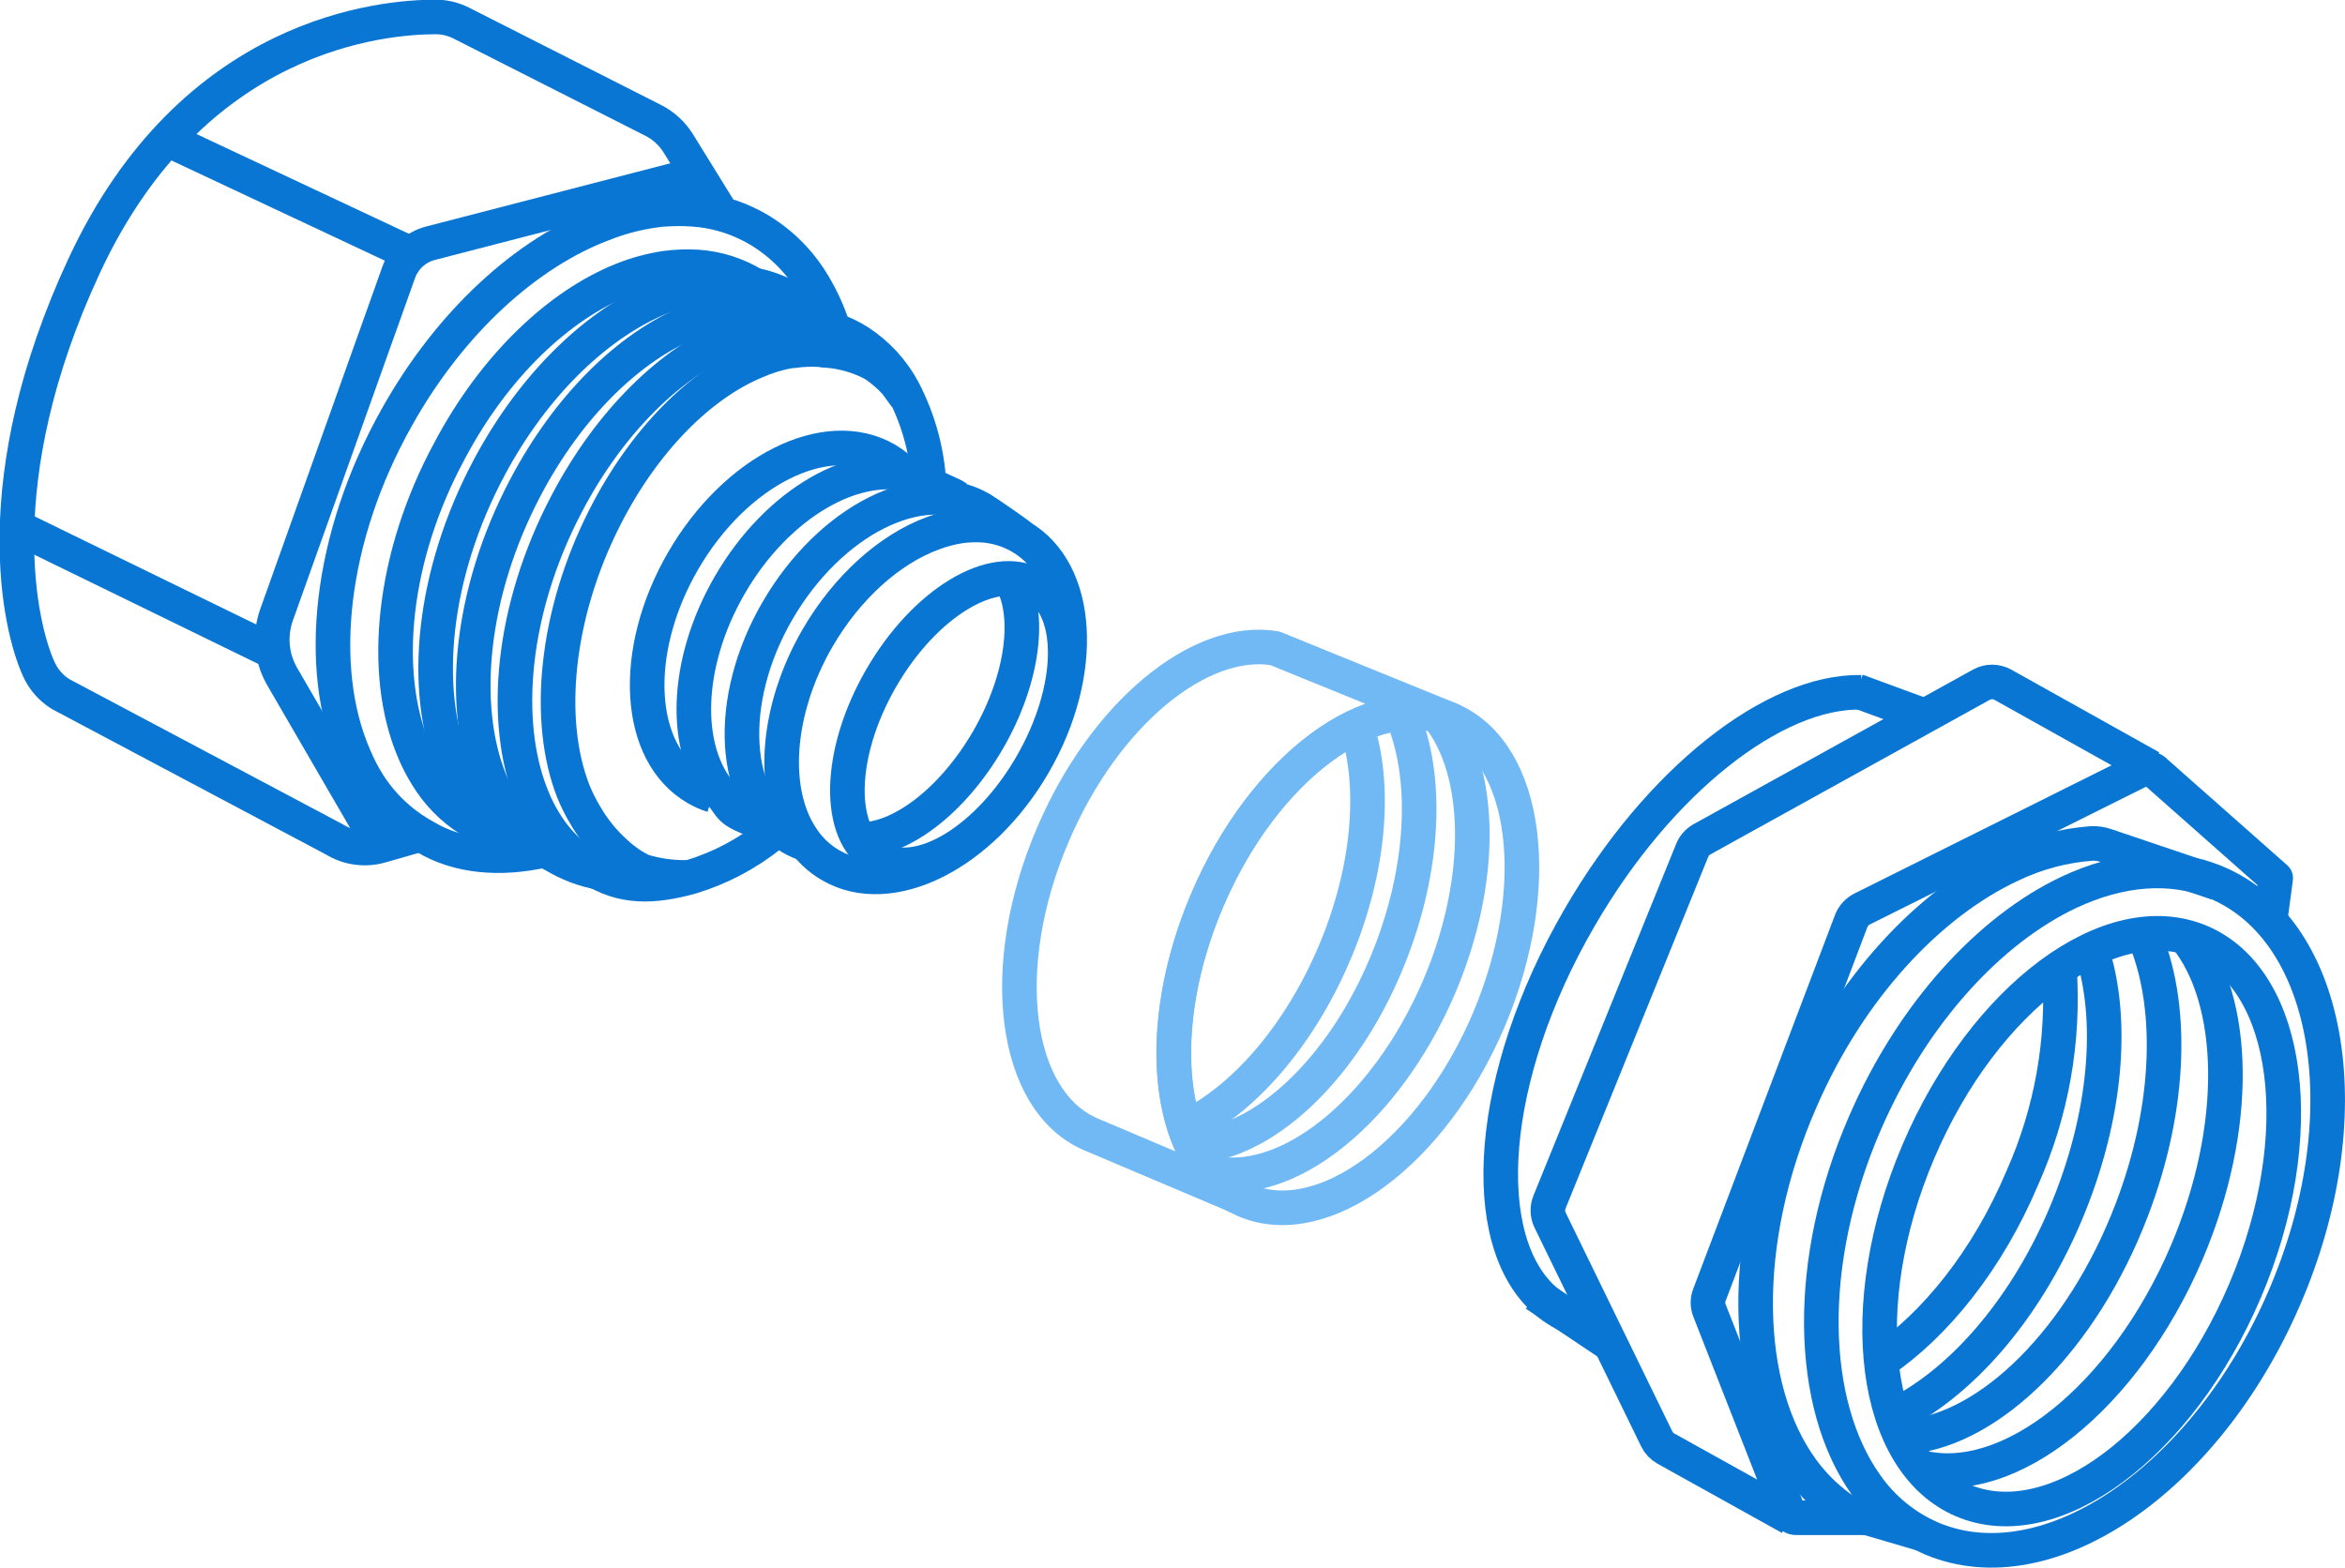
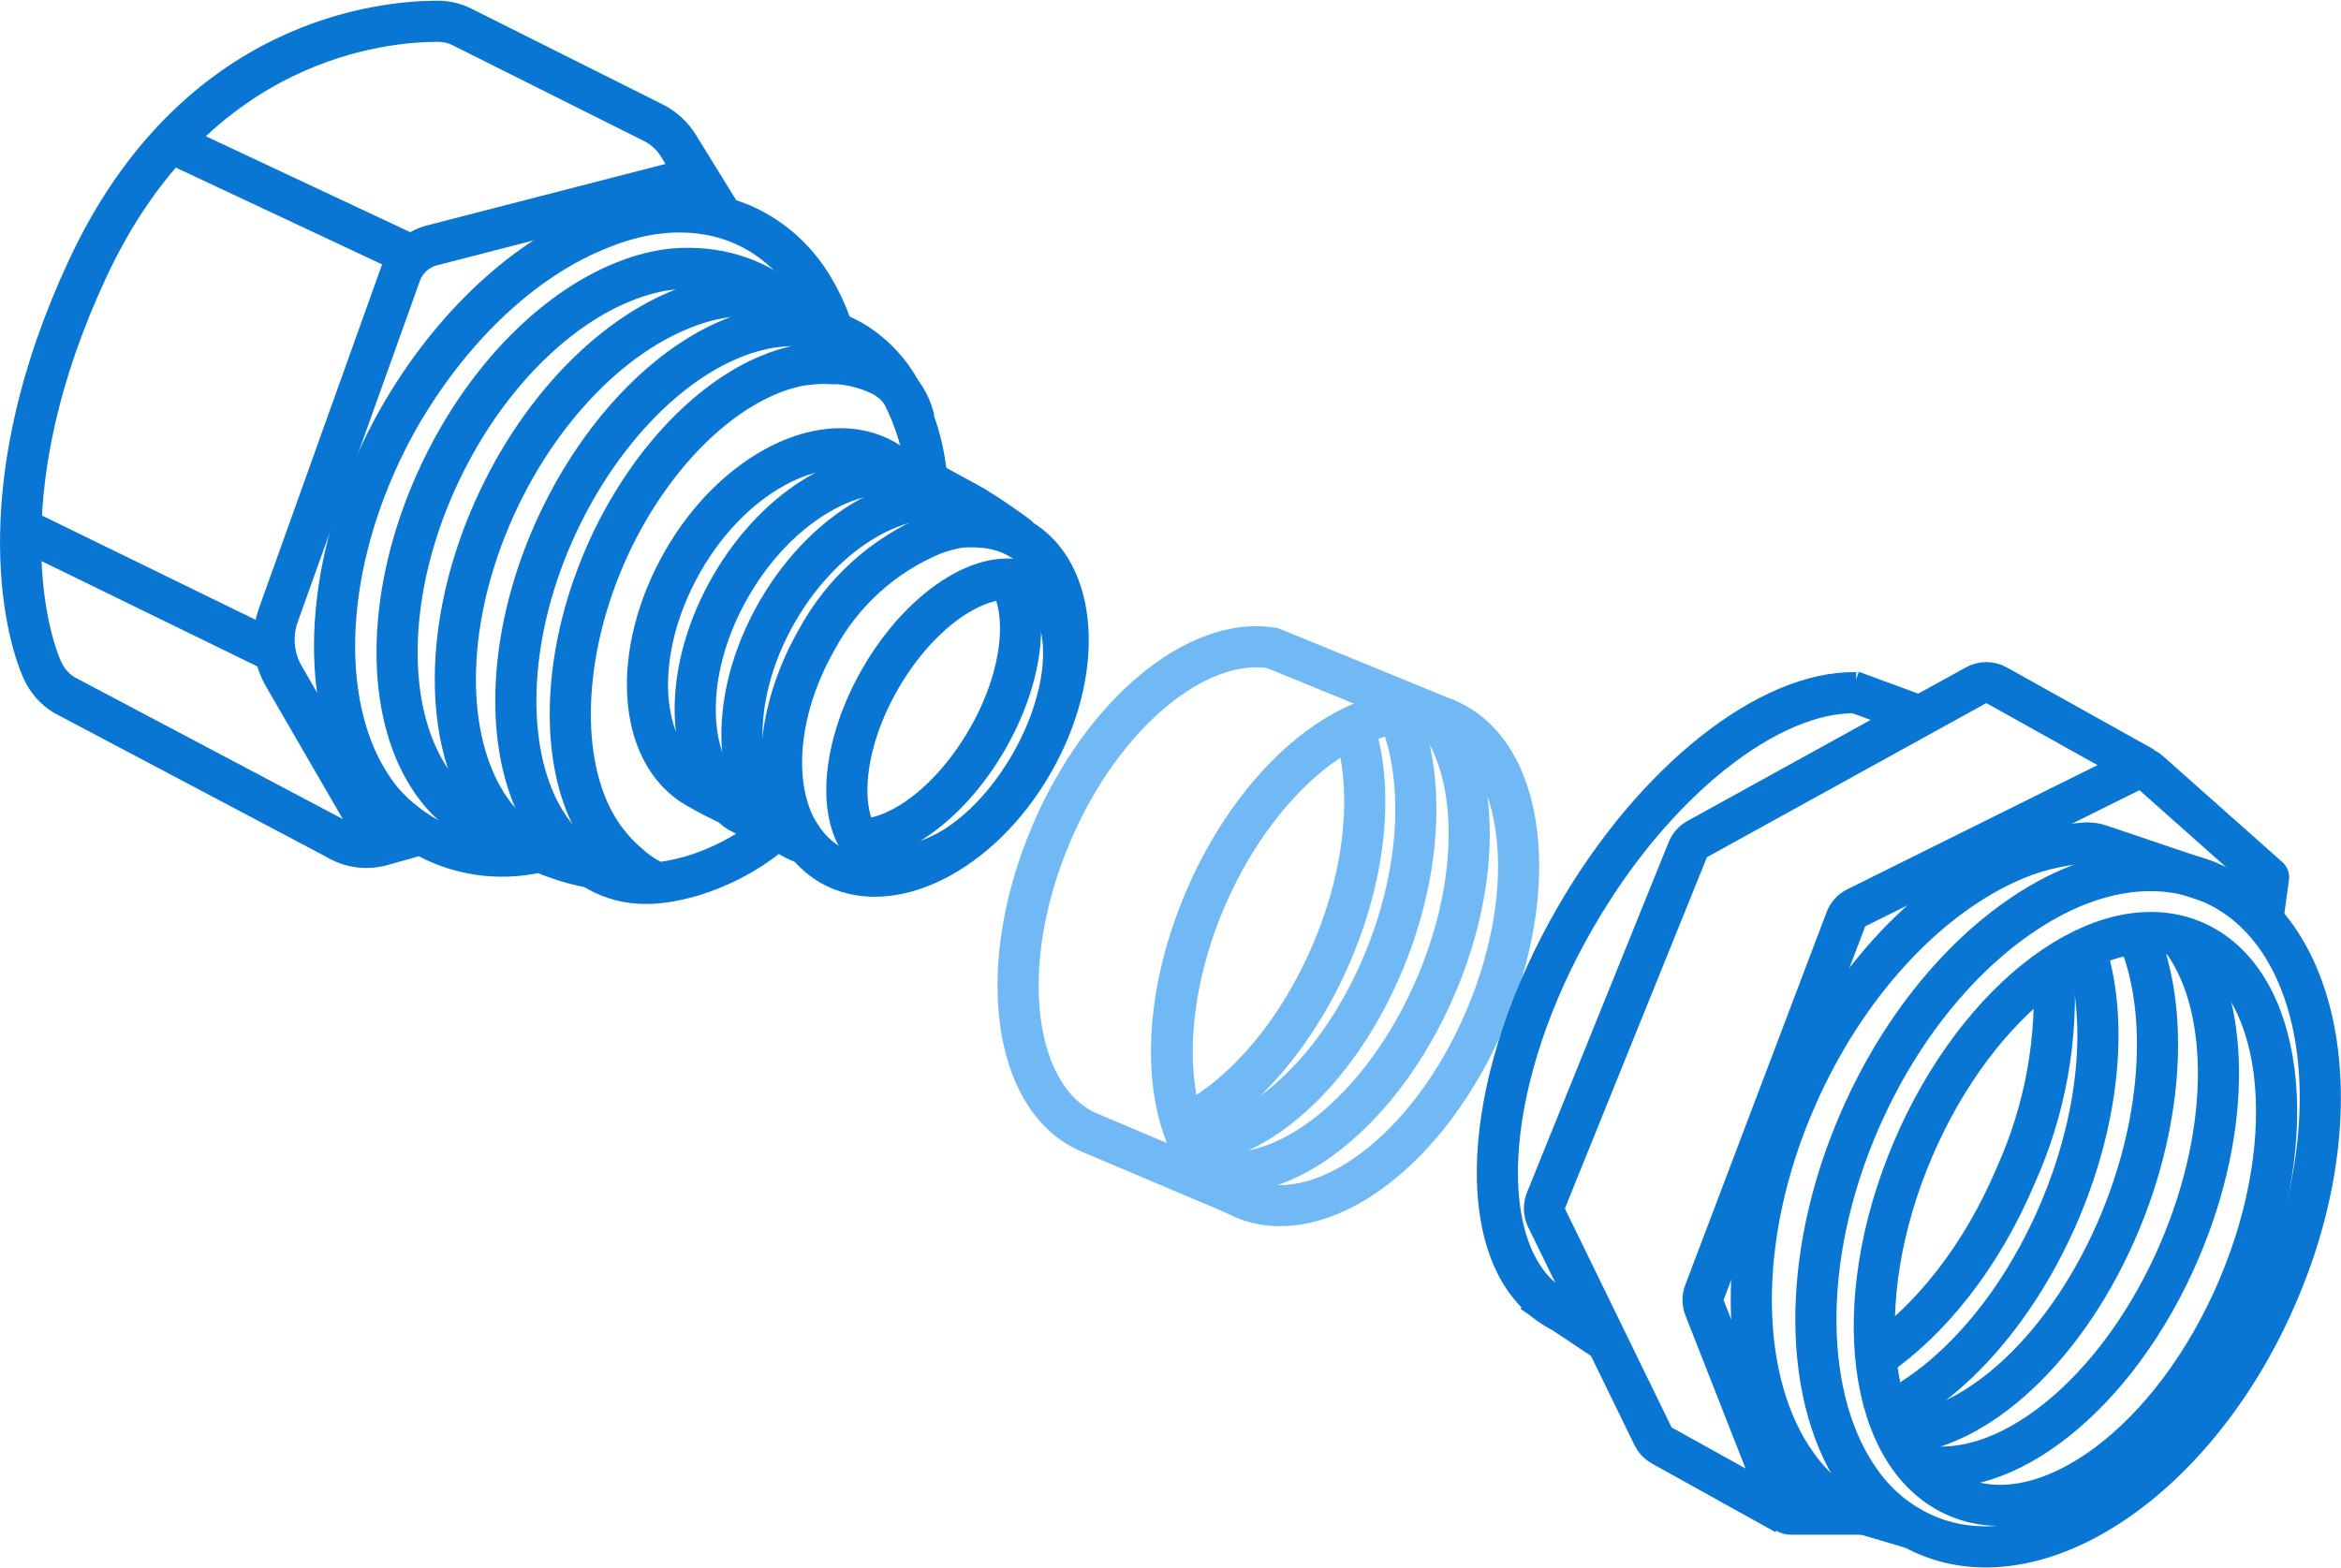
- <svg xmlns="http://www.w3.org/2000/svg" viewBox="0 0 203.39 136.01">
+ <svg xmlns="http://www.w3.org/2000/svg" viewBox="0 0 170.71 114.32">
  <defs>
-     <style>.cls-1,.cls-2{fill:none;stroke-linejoin:round;stroke-width:3px;}.cls-1{stroke:#71b9f4;}.cls-2{stroke:#0976d4;}</style>
+     <style>.cls-1,.cls-2,.cls-3{fill:none;stroke-linejoin:round;stroke-width:3px;}.cls-1{stroke:#71b9f4;}.cls-2,.cls-3{stroke:#0976d4;}.cls-3{stroke-linecap:round;}</style>
  </defs>
  <g id="Layer_2" data-name="Layer 2">
    <g id="Layer_1-2" data-name="Layer 1">
-       <path class="cls-1" d="M129.12,88.5C124.21,100,114.76,107,108,104.14c-.27-.12-.53-.25-.79-.39-6.06-3.43-7.23-14.62-2.51-25.67,4.91-11.51,14.36-18.51,21.1-15.64S134,77,129.12,88.5Z" />
-       <path class="cls-1" d="M104.8,101.66h0c6.63,1.71,15.33-5.14,20-16,4-9.36,3.76-18.82-.09-23.58l-.1-.12" />
-       <path class="cls-1" d="M121.35,61.5c2.45,5.07,2.39,13-.67,21C117,92.14,110.12,98.83,104,99.41h0" />
-       <path class="cls-1" d="M117.65,63c1.72,5.14,1.17,12.48-1.94,19.76s-8,12.76-12.93,15.08" />
-       <path class="cls-1" d="M125.82,62.44c-6.74-2.87-16.19,4.13-21.1,15.64-4.72,11-3.55,22.24,2.51,25.67L94.62,98.41h0c-6.73-2.88-8.22-14.55-3.3-26,4.48-10.5,12.74-17.25,19.26-16.17l3.31,1.35h0Z" />
-       <ellipse class="cls-2" cx="180.54" cy="105.93" rx="26.33" ry="15.4" transform="translate(12.37 230.56) rotate(-66.94)" />
-       <path class="cls-2" d="M198.09,112.68c-6.8,15.71-20.46,25-30.5,20.81a13.36,13.36,0,0,1-5.72-4.64c-5-7-5.36-19.34-.11-31.44,4.15-9.56,10.83-16.76,17.68-20,4.41-2.07,8.89-2.49,12.82-.84C202.29,80.81,204.91,97,198.09,112.68Z" />
-       <line class="cls-2" x1="190.15" y1="75.54" x2="190.14" y2="75.53" />
-       <path class="cls-2" d="M166.48,127.27h0c7.7,2,17.78-6,23.18-18.61,4.63-10.87,4.36-21.86-.1-27.39l-.12-.14" />
-       <path class="cls-2" d="M185.88,81c2.64,5.9,2.49,14.91-1,24-4.28,11.19-12.25,19-19.37,19.64h0" />
-       <path class="cls-2" d="M181.39,82.37c2,6,1.35,14.5-2.25,23s-9.31,14.82-15,17.51" />
-       <path class="cls-2" d="M178.62,84h0a38.15,38.15,0,0,1-3.22,18.19c-3,7.1-7.52,12.71-12.25,15.92" />
-       <line class="cls-2" x1="167.39" y1="133.28" x2="167.38" y2="133.28" />
-       <path class="cls-2" d="M192.26,76.6l-9.62-3.25a3.33,3.33,0,0,0-1.21-.18,19.47,19.47,0,0,0-7,1.86c-7.07,3.29-14,10.63-18.24,20.39-5.42,12.34-5.06,25,.11,32.08a15,15,0,0,0,3.3,3.3,3.44,3.44,0,0,0,1.06.5l6,1.76" />
-       <ellipse class="cls-2" cx="82.94" cy="62.6" rx="13.67" ry="7.53" transform="translate(-12.74 103.13) rotate(-60)" />
-       <path class="cls-2" d="M89.68,66.24c-4.55,7.88-12.44,11.83-17.62,8.83a7.36,7.36,0,0,1-2.49-2.35,9.64,9.64,0,0,1-.75-1.34c-1.85-4.12-1.21-10.3,2.07-16,2.62-4.52,6.34-7.76,10-9.11a11.81,11.81,0,0,1,2.43-.64,10.24,10.24,0,0,1,1.91-.07,7.58,7.58,0,0,1,3.28,1C93.71,49.55,94.23,58.37,89.68,66.24Z" />
-       <path class="cls-2" d="M78.59,34.45l-.9-1.23a10.33,10.33,0,0,0-1.88-1.62,10.3,10.3,0,0,0-4.07-1.2h0c-.17,0-.35,0-.52-.06h0a11.67,11.67,0,0,0-2.49.1l-.18,0a12.94,12.94,0,0,0-3,.91c-4.82,2-9.68,6.82-13.1,13.55-4.29,8.45-5.13,17.65-2.71,23.78a14.85,14.85,0,0,0,1,2A13.08,13.08,0,0,0,53.43,74a9.36,9.36,0,0,0,2.28,1.57,12.65,12.65,0,0,0,4.19.54" />
-       <path class="cls-2" d="M66.87,72.41h0a20.61,20.61,0,0,1-6.93,3.66h0c-3.27.91-6,1-8.67-.76L50.78,75s-.82-.56-1.19-.89a11.7,11.7,0,0,1-2.38-2.84,13.36,13.36,0,0,1-1.07-2.14c-2.67-6.55-1.75-16.37,3-25.41,3.76-7.19,9.1-12.33,14.38-14.49a15.07,15.07,0,0,1,3.49-1c.32,0,.63-.08,1-.11a11.75,11.75,0,0,1,1.78,0h.07l.53.06a10,10,0,0,1,4.12,1.49,11.47,11.47,0,0,1,3.8,4.13h0a19.9,19.9,0,0,1,2.29,8.87" />
-       <path class="cls-2" d="M72.22,28.33a18,18,0,0,0-1.65-3.61h0a13.65,13.65,0,0,0-4.72-4.77,13,13,0,0,0-5.12-1.74c-.22,0-.43-.05-.65-.06H60a16.31,16.31,0,0,0-2.21,0c-.4,0-.78.07-1.18.12a19.33,19.33,0,0,0-4.34,1.17c-6.56,2.49-13.19,8.43-17.85,16.76C28.54,46.66,27.4,58,30.71,65.6A15.44,15.44,0,0,0,32,68.08a13.45,13.45,0,0,0,3,3.29,13.68,13.68,0,0,0,1.46,1h0l.48.27c2.79,1.66,6.42,2,10.28,1.12h0l.34-.09h0" />
-       <path class="cls-2" d="M58.36,15.88l-.06-.17" />
-       <path class="cls-2" d="M52.07,75.71a11.78,11.78,0,0,1-4-1.51h0a8.48,8.48,0,0,1-.93-.52c-.36-.23-.7-.48-1-.74a12,12,0,0,1-2.55-3,13.36,13.36,0,0,1-1.07-2.14c-2.67-6.55-1.74-16.37,3-25.41,3.76-7.19,9.1-12.34,14.38-14.48a15.29,15.29,0,0,1,3.49-1,13.35,13.35,0,0,1,2.74-.11,10.18,10.18,0,0,1,1.91.33,10,10,0,0,1,2.8,1.23" />
-       <line class="cls-2" x1="73.65" y1="30.77" x2="73.64" y2="30.77" />
-       <path class="cls-2" d="M48.09,74h0a10.55,10.55,0,0,1-3.94-1.48s0,0,0,0a11.7,11.7,0,0,1-3.7-3.8,14.89,14.89,0,0,1-1.12-2.18c-2.79-6.7-1.83-16.76,3.11-26,3.93-7.36,9.53-12.62,15.06-14.82a16.5,16.5,0,0,1,3.66-1A13.79,13.79,0,0,1,64,24.52a11.5,11.5,0,0,1,1.56.23,10.55,10.55,0,0,1,3.38,1.37,11,11,0,0,1,2.42,2.05" />
-       <path class="cls-2" d="M44.11,72.47a10.49,10.49,0,0,1-3.39-1.38A11.61,11.61,0,0,1,37,67.27a14.52,14.52,0,0,1-1.12-2.19C33.06,58.39,34,48.33,39,39.09,42.9,31.73,48.49,26.47,54,24.27a16.85,16.85,0,0,1,3.65-1,14.6,14.6,0,0,1,2.87-.11,10.84,10.84,0,0,1,4.94,1.6l.05,0" />
-       <path class="cls-2" d="M82.94,43.14c-.24-.19-2.2-1-2.46-1.19-.46-.26-.46-.47-1-.63-5.11-1.64-12.06,2.28-16.2,9.46-3.94,6.83-4.08,14.35-.68,18.18.53.6.67,1.11,1.37,1.51a7.64,7.64,0,0,0,1.85.75h0" />
-       <line class="cls-2" x1="63.75" y1="69.32" x2="63.75" y2="69.32" />
-       <path class="cls-2" d="M61.81,69a6.68,6.68,0,0,1-1.42-.63c-5.19-3-5.71-11.8-1.16-19.68s12.44-11.82,17.63-8.83a7.56,7.56,0,0,1,1.83,1.5,10.45,10.45,0,0,1,.7.91" />
-       <path class="cls-2" d="M88.52,46.55c-.38-.35-3-2.14-3.45-2.41-5.19-3-13.08,1-17.63,8.83s-4,16.69,1.17,19.68a6.51,6.51,0,0,0,1.46.63" />
-       <path class="cls-2" d="M87.61,50.18c1.84,3,1.18,8.66-1.91,14s-7.65,8.75-11.18,8.66" />
-       <line class="cls-2" x1="23.59" y1="56.51" x2="1.41" y2="45.69" />
-       <line class="cls-2" x1="35.64" y1="22.02" x2="14.54" y2="12.11" />
-       <path class="cls-2" d="M62.33,18.1l-3.51-5.68a5.47,5.47,0,0,0-2.21-2L40,2a4.93,4.93,0,0,0-2.17-.53c-4.59,0-21.11,1.33-30.53,21.59-8.66,18.62-5.58,31.4-3.93,35a4.91,4.91,0,0,0,1.9,2.16L29,72.82a5,5,0,0,0,4,.56L36,72.52" />
-       <path class="cls-2" d="M33,73.38,24.45,58.65A6.4,6.4,0,0,1,24,53.3L34.59,23.6a4,4,0,0,1,2.75-2.5l23.17-6" />
-       <path class="cls-2" d="M162,131.67h-6.2a.71.71,0,0,1-.66-.44l-6.87-17.54a1.85,1.85,0,0,1,0-1.37l12.31-32.47a2,2,0,0,1,.94-1L185.8,66.74A1,1,0,0,1,187,67l10.38,9.18-.5,3.75" />
-       <path class="cls-2" d="M155.28,131.67l-10.79-6a1.92,1.92,0,0,1-.79-.83l-9.26-19a1.94,1.94,0,0,1-.05-1.55l12.36-30.47a1.92,1.92,0,0,1,.85-1L171.85,59.4a1.92,1.92,0,0,1,1.86,0l12.83,7.17" />
-       <line class="cls-2" x1="139.72" y1="116.66" x2="133.18" y2="112.29" />
-       <line class="cls-2" x1="166.48" y1="61.94" x2="161.04" y2="59.94" />
-       <line class="cls-2" x1="168.1" y1="86.81" x2="168.1" y2="86.8" />
-       <line class="cls-2" x1="170.83" y1="74.17" x2="170.83" y2="74.16" />
-       <path class="cls-2" d="M135.77,114l-.44-.23a8.72,8.72,0,0,1-1.26-.9h0c-6.1-5.28-5-19.58,2.9-33.21,6.93-12,16.94-19.75,24.44-19.6h0" />
-       <line class="cls-2" x1="160.39" y1="100.93" x2="160.38" y2="100.93" />
+       <path class="cls-1" d="M108.31,74.31C104.2,84,96.29,89.8,90.65,87.4c-.23-.1-.45-.21-.66-.32-5.08-2.87-6-12.24-2.1-21.49C92,56,99.9,50.1,105.55,52.5S112.42,64.67,108.31,74.31Z" />
+       <path class="cls-1" d="M88,85.32h0c5.55,1.44,12.82-4.3,16.71-13.4,3.35-7.83,3.15-15.75-.07-19.73l-.08-.11" />
+       <path class="cls-1" d="M101.81,51.71c2,4.25,2,10.89-.56,17.58-3.09,8.07-8.84,13.67-14,14.16h0" />
+       <path class="cls-1" d="M98.71,53c1.44,4.3,1,10.44-1.62,16.54S90.37,80.2,86.27,82.14" />
+       <path class="cls-1" d="M105.55,52.5C99.9,50.1,92,56,87.89,65.59c-4,9.25-3,18.62,2.1,21.49L79.43,82.61h0c-5.63-2.41-6.88-12.18-2.76-21.81C80.41,52,87.33,46.37,92.78,47.27l2.77,1.13h0Z" />
+       <ellipse class="cls-2" cx="151.34" cy="88.9" rx="22.03" ry="12.89" transform="translate(10.27 193.34) rotate(-66.94)" />
+       <path class="cls-2" d="M166,94.55c-5.69,13.15-17.12,21-25.53,17.42a11.28,11.28,0,0,1-4.78-3.89c-4.2-5.83-4.49-16.18-.09-26.31,3.47-8,9.06-14,14.8-16.72,3.68-1.73,7.44-2.08,10.72-.7C169.55,67.88,171.74,81.4,166,94.55Z" />
+       <line class="cls-2" x1="159.38" y1="63.46" x2="159.38" y2="63.46" />
+       <path class="cls-2" d="M139.57,106.76h0c6.44,1.66,14.88-5,19.39-15.58,3.88-9.09,3.65-18.29-.08-22.92l-.1-.12" />
+       <path class="cls-2" d="M155.81,68.07C158,73,157.9,80.55,155,88.14c-3.59,9.36-10.26,15.87-16.22,16.44h0" />
+       <path class="cls-2" d="M152.05,69.18c1.67,5,1.14,12.14-1.88,19.22s-7.79,12.4-12.55,14.66" />
+       <path class="cls-2" d="M149.74,70.51h0A31.91,31.91,0,0,1,147,85.73c-2.53,6-6.3,10.64-10.25,13.33" />
+       <line class="cls-2" x1="140.33" y1="111.79" x2="140.33" y2="111.79" />
+       <path class="cls-2" d="M161.15,64.35l-8.05-2.72a2.66,2.66,0,0,0-1-.14A16.08,16.08,0,0,0,146.25,63c-5.92,2.75-11.68,8.9-15.26,17.06-4.54,10.33-4.24,20.9.09,26.85a11.7,11.7,0,0,0,2.77,2.76,2.75,2.75,0,0,0,.88.42l5,1.48" />
+       <ellipse class="cls-2" cx="69.66" cy="52.63" rx="11.44" ry="6.3" transform="translate(-10.75 86.65) rotate(-60)" />
+       <path class="cls-2" d="M75.3,55.68c-3.8,6.59-10.41,9.9-14.75,7.4a6.32,6.32,0,0,1-2.08-2A6.5,6.5,0,0,1,57.85,60c-1.56-3.45-1-8.62,1.73-13.38A17.1,17.1,0,0,1,68,39a9.7,9.7,0,0,1,2-.54,8.51,8.51,0,0,1,1.59,0,6.16,6.16,0,0,1,2.75.82C78.67,41.72,79.11,49.09,75.3,55.68Z" />
+       <path class="cls-2" d="M66.69,30.67l-.08-.27A5,5,0,0,0,65,27.85l-.44-.32a8.57,8.57,0,0,0-3.41-1h0l-.43,0h0a9.14,9.14,0,0,0-2.08.09l-.16,0a11.7,11.7,0,0,0-2.5.76c-4,1.69-8.1,5.71-11,11.35-3.6,7.07-4.3,14.77-2.27,19.89a11.9,11.9,0,0,0,.82,1.68A10.8,10.8,0,0,0,45.8,63a7.92,7.92,0,0,0,1.91,1.31,4.09,4.09,0,0,0,.47.19" />
+       <path class="cls-2" d="M56.21,60.85h0a16.9,16.9,0,0,1-5.8,3.06s0,0,0,0c-2.74.77-5,.81-7.26-.63L42.74,63s-.68-.48-1-.75a8.82,8.82,0,0,1-1.3-1.36,9.11,9.11,0,0,1-.69-1,11.09,11.09,0,0,1-.9-1.79c-2.23-5.48-1.46-13.7,2.49-21.26,3.14-6,7.61-10.33,12-12.13a13.15,13.15,0,0,1,2.92-.84l.8-.09a10.58,10.58,0,0,1,1.49,0h.06l.44.05a8.41,8.41,0,0,1,3.45,1.25,9.7,9.7,0,0,1,3.18,3.45h0A16.58,16.58,0,0,1,67.64,36" />
+       <path class="cls-2" d="M60.69,24a15.67,15.67,0,0,0-1.38-3h0a11.38,11.38,0,0,0-3.95-4,11,11,0,0,0-4.28-1.45l-.55-.06h-.08a14.27,14.27,0,0,0-1.85,0l-1,.11a16.43,16.43,0,0,0-3.63,1c-5.49,2.09-11,7.06-14.95,14-4.9,8.76-5.86,18.28-3.09,24.62a12.82,12.82,0,0,0,1.12,2.07,10.19,10.19,0,0,0,.86,1.18A10.93,10.93,0,0,0,29.53,60a12.78,12.78,0,0,0,1.22.86h0l.4.23a11.65,11.65,0,0,0,8.6.93h0l.29-.07h0" />
+       <line class="cls-2" x1="61.88" y1="26" x2="61.88" y2="26" />
+       <path class="cls-2" d="M41.83,62.94l1.29.34a16.74,16.74,0,0,1-4.59-1.57l0,0a9.89,9.89,0,0,1-3.1-3.17,12.57,12.57,0,0,1-.93-1.83c-2.34-5.61-1.53-14,2.6-21.76,3.29-6.16,8-10.56,12.61-12.4a13.68,13.68,0,0,1,3.06-.87,11.33,11.33,0,0,1,2.39-.09,8.11,8.11,0,0,1,1.31.19,9.1,9.1,0,0,1,2.83,1.14,9.49,9.49,0,0,1,2,1.72" />
+       <path class="cls-2" d="M37.16,60.89a8.82,8.82,0,0,1-2.84-1.14,9.88,9.88,0,0,1-3.13-3.2,12.61,12.61,0,0,1-.94-1.83c-2.34-5.61-1.53-14,2.61-21.76,3.29-6.16,8-10.56,12.6-12.4a13.83,13.83,0,0,1,3.06-.87,11.42,11.42,0,0,1,2.4-.09,11,11,0,0,1,4,1,7.69,7.69,0,0,1,1.9,1.26" />
+       <path class="cls-2" d="M71.2,37.05c-.2-.15-2.83-1.54-3-1.67a7.21,7.21,0,0,0-1.35-.55c-4.28-1.37-10.09,1.91-13.56,7.92-3.3,5.71-3.41,12-.57,15.21.45.5.56.92,1.14,1.26a6.38,6.38,0,0,0,1.56.63h0" />
+       <line class="cls-2" x1="53.6" y1="58.26" x2="53.6" y2="58.26" />
+       <path class="cls-3" d="M53.25,58.72a27.55,27.55,0,0,1-2.47-1.28c-4.34-2.51-4.77-9.88-1-16.48s10.41-9.89,14.76-7.39a6.2,6.2,0,0,1,1.53,1.26,7.34,7.34,0,0,1,.59.76" />
+       <path class="cls-2" d="M74.33,39.21c-.32-.3-2.5-1.8-2.89-2-4.34-2.5-10.95.81-14.75,7.39s-3.37,14,1,16.48a5.77,5.77,0,0,0,1.22.53" />
+       <path class="cls-2" d="M73.57,42.24c1.53,2.52,1,7.25-1.6,11.73s-6.4,7.32-9.36,7.25" />
+       <line class="cls-2" x1="19.99" y1="47.54" x2="1.43" y2="38.48" />
+       <line class="cls-2" x1="30.08" y1="18.67" x2="12.42" y2="10.38" />
+       <path class="cls-2" d="M52.41,15.39l-2.93-4.75a4.55,4.55,0,0,0-1.86-1.7L33.76,2a4,4,0,0,0-1.82-.45c-3.84,0-17.67,1.11-25.56,18.07C-.86,35.15,1.72,45.85,3.1,48.9a4.07,4.07,0,0,0,1.59,1.8L24.52,61.19a4.2,4.2,0,0,0,3.32.47l2.55-.72" />
+       <path class="cls-2" d="M27.84,61.66,20.7,49.33a5.35,5.35,0,0,1-.4-4.47L29.2,20a3.33,3.33,0,0,1,2.29-2.1l19.39-5" />
+       <path class="cls-2" d="M135.79,110.45h-5.18a.57.57,0,0,1-.55-.38L124.3,95.4a1.57,1.57,0,0,1,0-1.15L134.6,67.07a1.53,1.53,0,0,1,.78-.86L155.74,56.1a.87.87,0,0,1,1,.18L165.43,64,165,67.1" />
+       <path class="cls-2" d="M130.2,110.45l-9-5a1.52,1.52,0,0,1-.66-.69L112.76,88.8a1.63,1.63,0,0,1,0-1.3L123.07,62a1.56,1.56,0,0,1,.7-.8L144.07,50a1.58,1.58,0,0,1,1.55,0l10.75,6" />
+       <line class="cls-2" x1="117.18" y1="97.88" x2="111.71" y2="94.23" />
+       <line class="cls-2" x1="139.57" y1="52.08" x2="135.03" y2="50.41" />
+       <line class="cls-2" x1="140.93" y1="72.9" x2="140.93" y2="72.89" />
+       <line class="cls-2" x1="143.22" y1="62.32" x2="143.22" y2="62.31" />
+       <path class="cls-2" d="M113.87,95.67l-.36-.19a6.19,6.19,0,0,1-1.06-.76h0c-5.1-4.41-4.16-16.38,2.43-27.79,5.8-10.06,14.18-16.53,20.45-16.4h0" />
+       <line class="cls-2" x1="134.48" y1="84.71" x2="134.47" y2="84.72" />
    </g>
  </g>
</svg>
